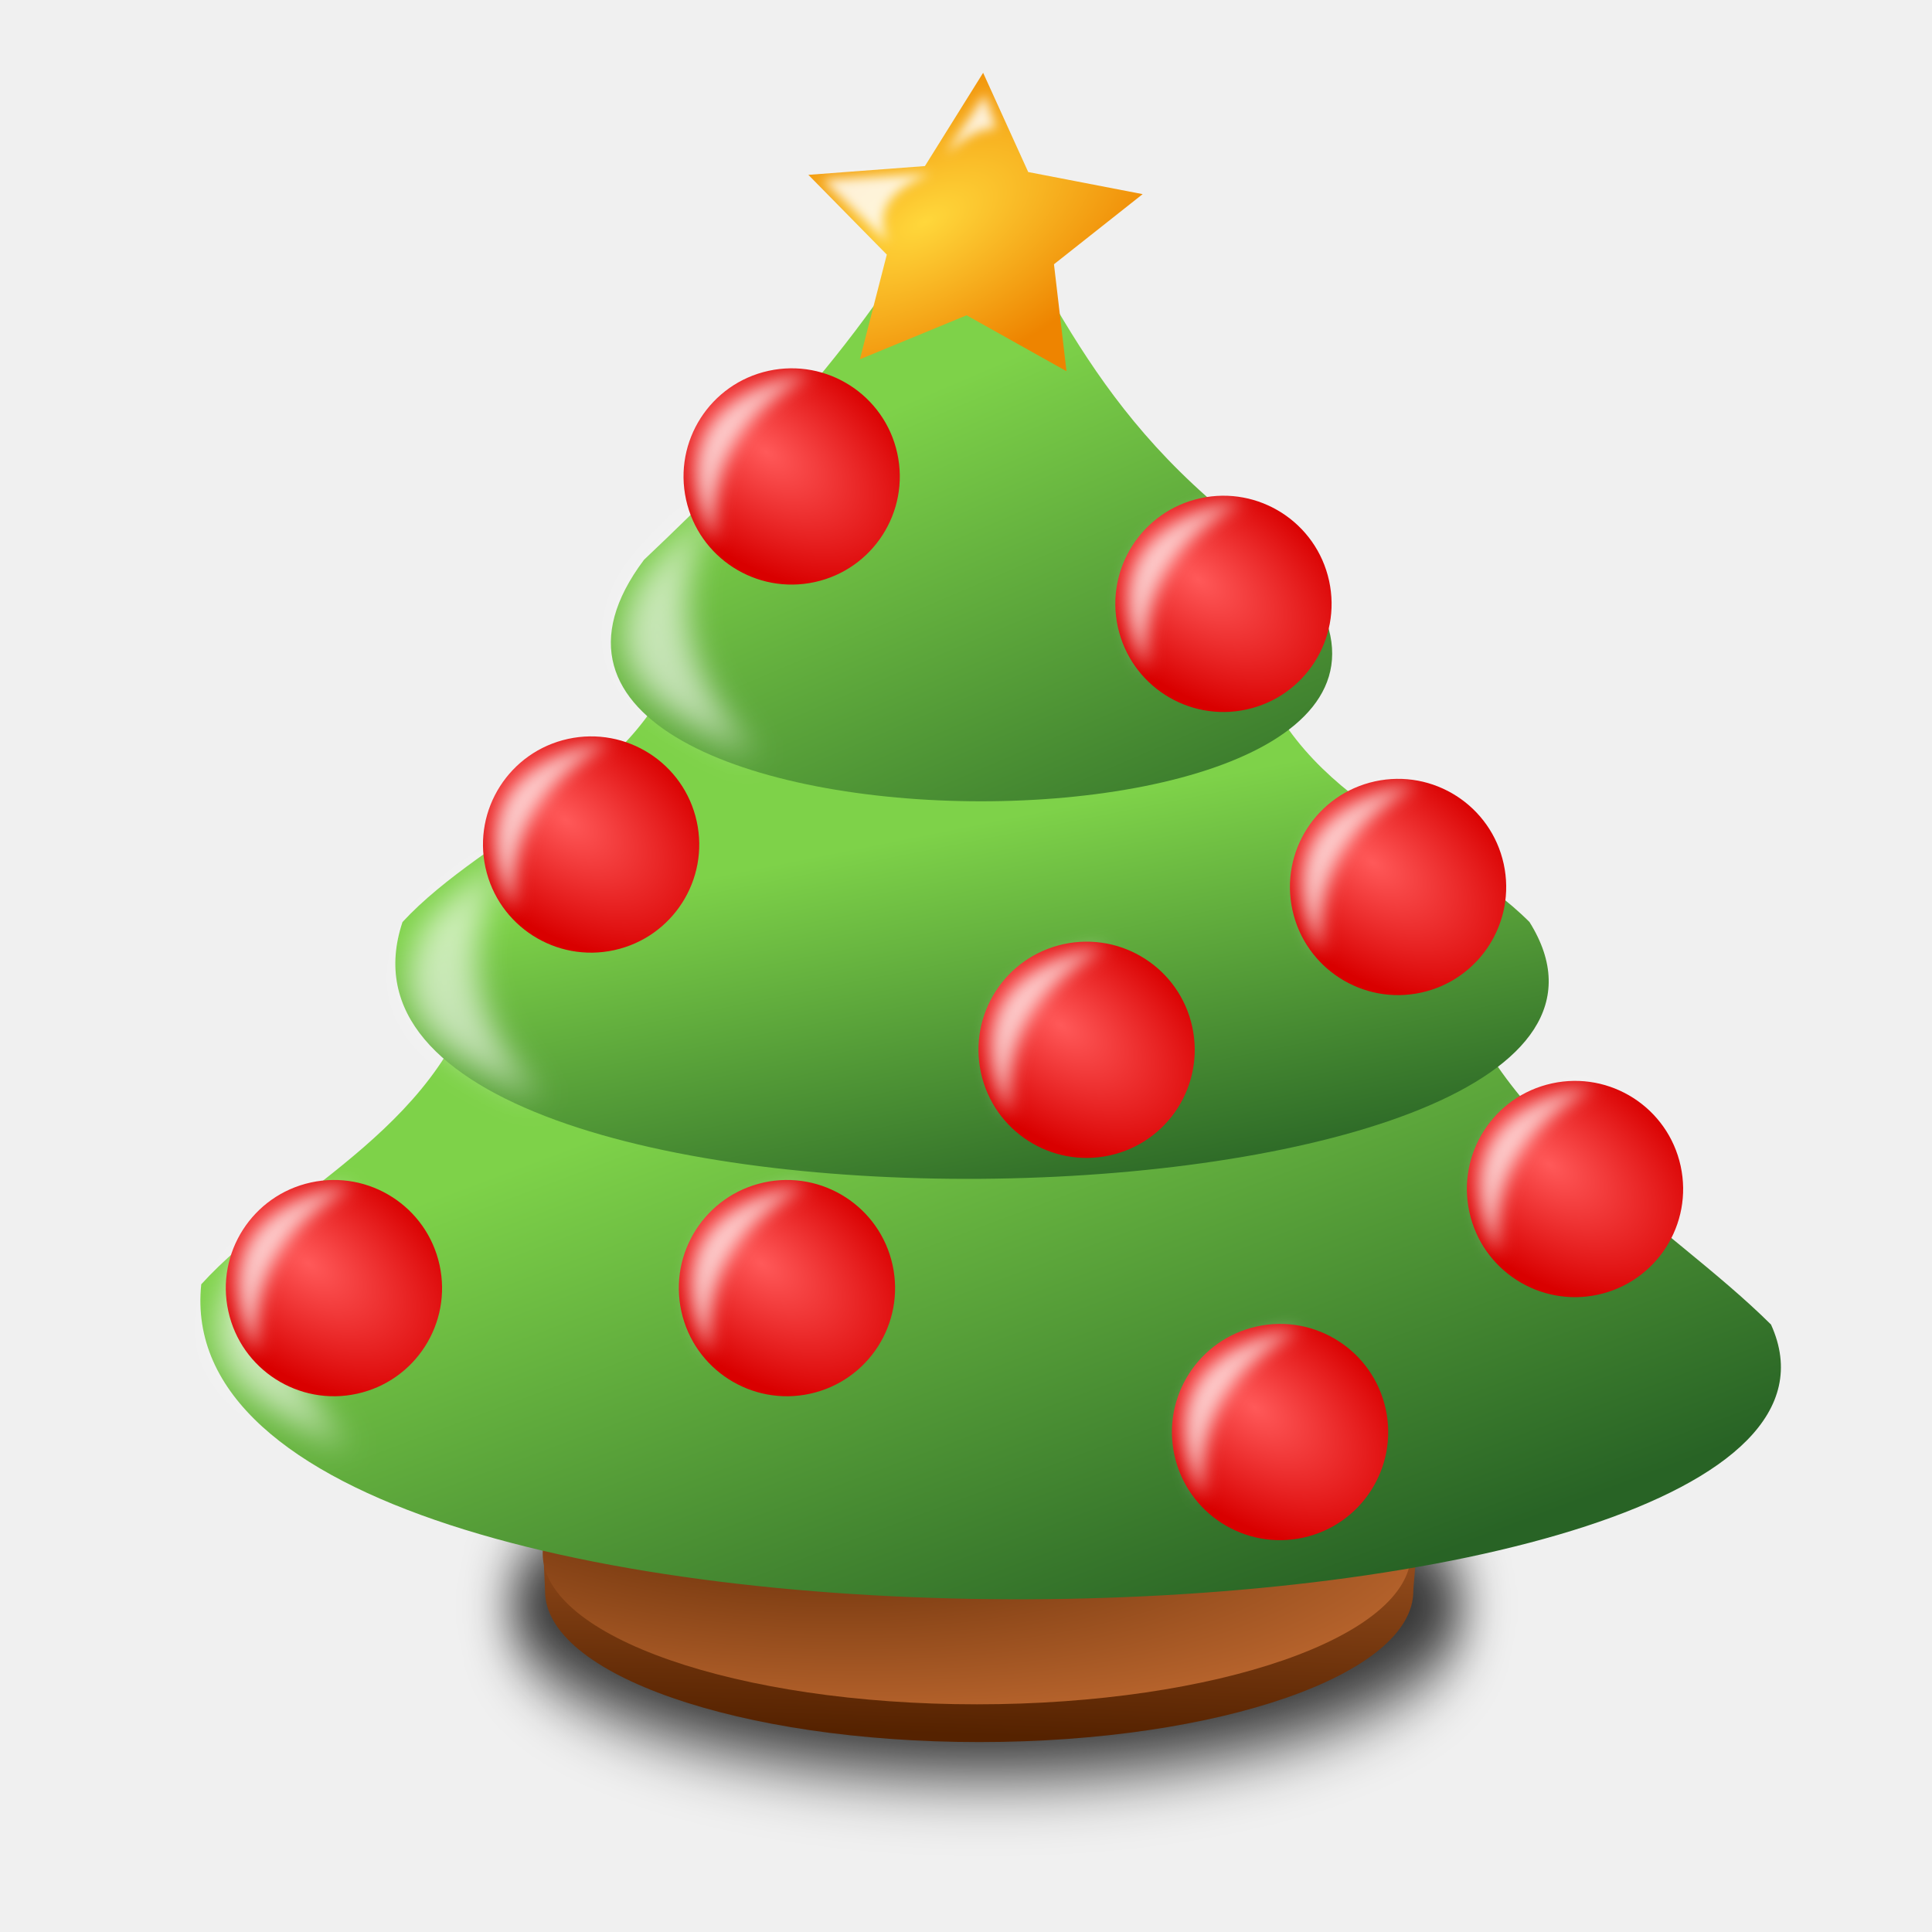
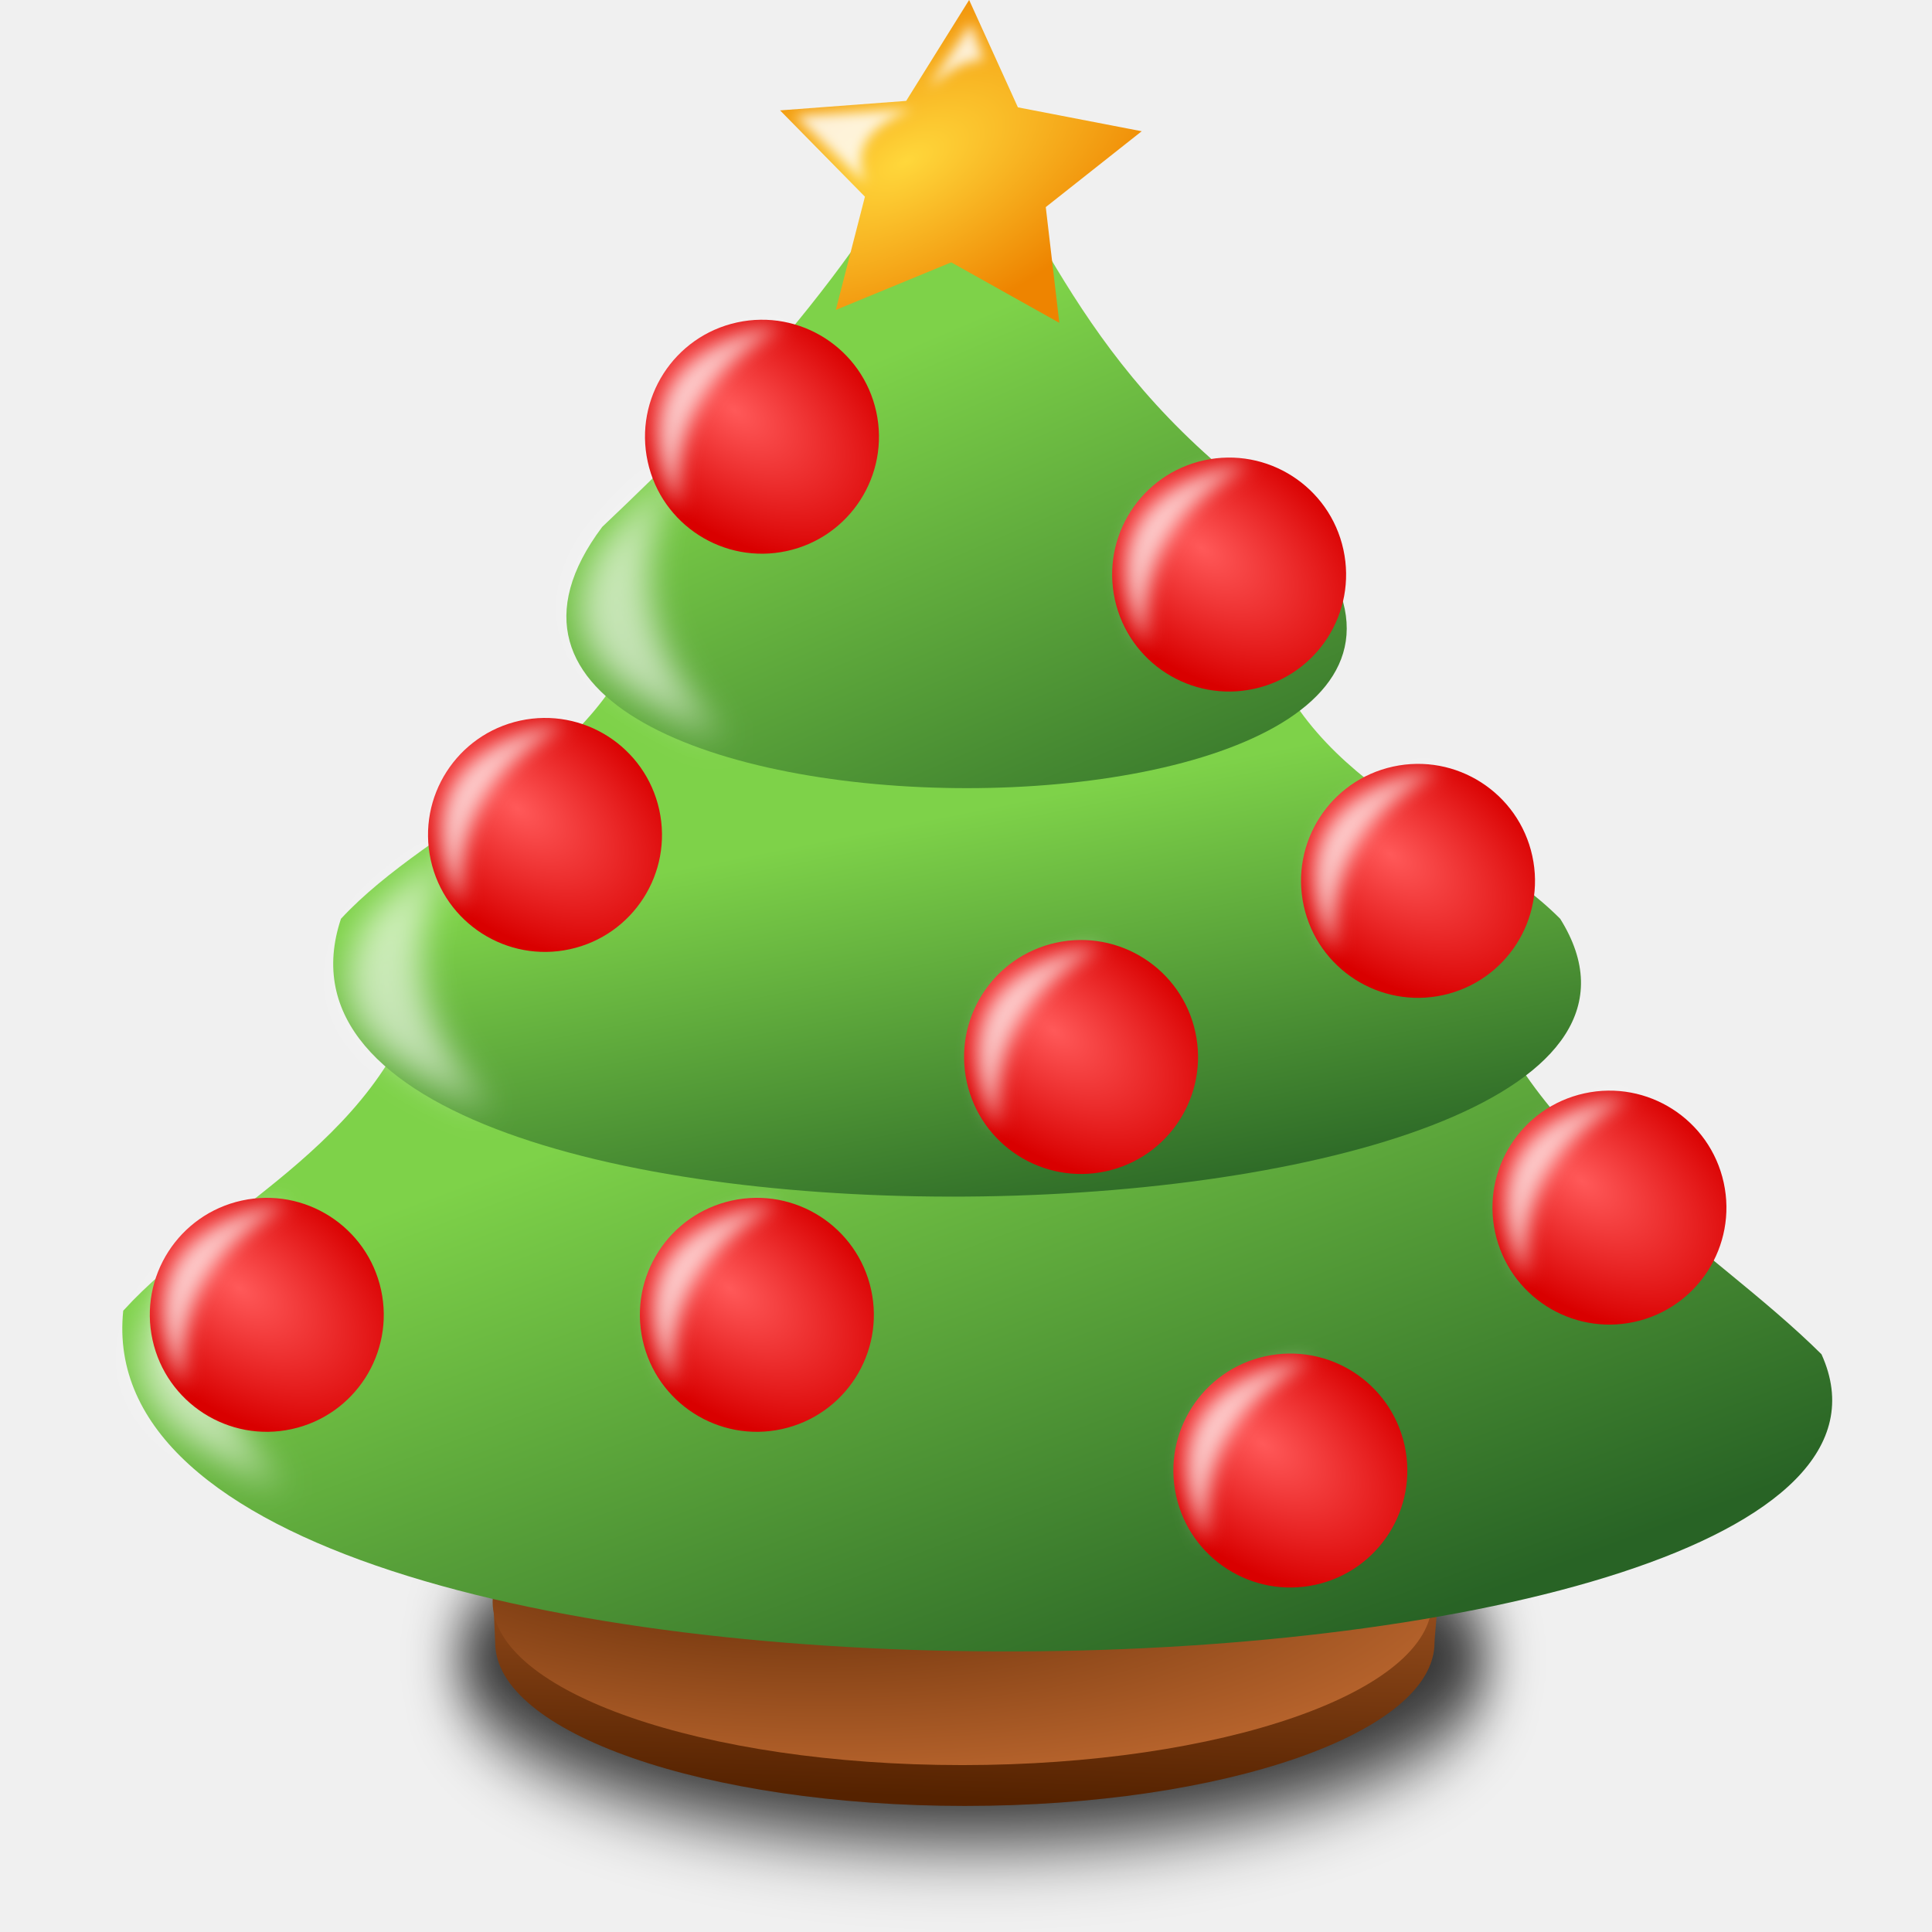
- <svg xmlns="http://www.w3.org/2000/svg" xmlns:xlink="http://www.w3.org/1999/xlink" id="svg1" viewBox="0 0 48 48" version="1.1">
+ <svg xmlns="http://www.w3.org/2000/svg" xmlns:xlink="http://www.w3.org/1999/xlink" id="svg1" viewBox="0 0 400 400" version="1.1" width="400" height="400">
  <defs id="defs3">
    <linearGradient id="linearGradient2855">
      <stop id="stop2857" stop-color="#286325" offset="0" />
      <stop id="stop2859" stop-color="#7ed249" offset="1" />
    </linearGradient>
-     <linearGradient id="linearGradient2870" x1="31" xlink:href="#linearGradient2855" gradientUnits="userSpaceOnUse" y1="23" gradientTransform="translate(0 -.091736)" x2="25" y2="9" />
-     <linearGradient id="linearGradient2872" x1="24" xlink:href="#linearGradient2855" gradientUnits="userSpaceOnUse" y1="31" gradientTransform="translate(0 -.091736)" x2="22" y2="21" />
-     <linearGradient id="linearGradient2874" x1="35" xlink:href="#linearGradient2855" gradientUnits="userSpaceOnUse" y1="39" gradientTransform="translate(0 -.091736)" x2="29" y2="23" />
-     <filter id="filter3662" y="-.121" width="1.355" x="-.177" height="1.242">
+     <linearGradient id="linearGradient2870" x1="31" xlink:href="#linearGradient2855" gradientUnits="userSpaceOnUse" y1="23" gradientTransform="translate(0,-0.091736)" x2="25" y2="9" />
+     <linearGradient id="linearGradient2872" x1="24" xlink:href="#linearGradient2855" gradientUnits="userSpaceOnUse" y1="31" gradientTransform="translate(0,-0.091736)" x2="22" y2="21" />
+     <linearGradient id="linearGradient2874" x1="35" xlink:href="#linearGradient2855" gradientUnits="userSpaceOnUse" y1="39" gradientTransform="translate(0,-0.091736)" x2="29" y2="23" />
+     <filter id="filter3662" y="-0.121" width="1.355" x="-0.177" height="1.242">
      <feGaussianBlur id="feGaussianBlur3664" stdDeviation="0.213" />
    </filter>
-     <radialGradient id="radialGradient3676" gradientUnits="userSpaceOnUse" cy="5.25" cx="-20.5" gradientTransform="matrix(1.1818 1.2727 -.73279 .68045 7.5744 27.769)" r="5.5">
+     <radialGradient id="radialGradient3676" gradientUnits="userSpaceOnUse" cy="5.25" cx="-20.5" gradientTransform="matrix(1.1818,1.2727,-0.73279,0.68045,7.5744,27.769)" r="5.5">
      <stop id="stop3615" stop-color="#ff5959" offset="0" />
      <stop id="stop3617" stop-color="#d90000" offset="1" />
    </radialGradient>
    <linearGradient id="linearGradient3679-4">
      <stop id="stop3681-4" stop-color="#520" offset="0" />
      <stop id="stop3683-2" stop-color="#b6632c" offset="1" />
    </linearGradient>
-     <radialGradient id="radialGradient4172" gradientUnits="userSpaceOnUse" cy="2.342" cx="31.33" gradientTransform="matrix(-1.5812 .97043 -.50762 -.82708 76.578 -25.823)" r="4.152">
+     <radialGradient id="radialGradient4172" gradientUnits="userSpaceOnUse" cy="2.342" cx="31.33" gradientTransform="matrix(-1.5812,0.8927859,-0.50762,-0.7609053,73.7056,-20.6734)" r="4.152">
      <stop id="stop3671" stop-color="#ffd73b" offset="0" />
      <stop id="stop3673" stop-color="#ee8400" offset="1" />
    </radialGradient>
    <linearGradient id="linearGradient4204" x1="22.862" xlink:href="#linearGradient3679-4" gradientUnits="userSpaceOnUse" x2="23.096" y1="42.255" y2="34.986" />
-     <radialGradient id="radialGradient4206" xlink:href="#linearGradient3679-4" gradientUnits="userSpaceOnUse" cy="33.851" cx="20.165" gradientTransform="matrix(1.5661 .07183 -.024099 .52541 -10.599 17.804)" r="10.786" />
-     <filter id="filter3754">
+     <radialGradient id="radialGradient4206" xlink:href="#linearGradient3679-4" gradientUnits="userSpaceOnUse" cy="33.851" cx="20.165" gradientTransform="matrix(1.5661,0.07183,-0.024099,0.52541,-10.599,17.804)" r="10.786" />
+     <filter id="filter3754" x="-0.073" y="-0.085" width="1.146" height="1.17">
      <feGaussianBlur id="feGaussianBlur3756" stdDeviation="0.131" />
    </filter>
-     <filter id="filter3802" y="-.146" width="1.552" x="-.276" height="1.291">
+     <filter id="filter3802" y="-0.146" width="1.552" x="-0.276" height="1.291">
      <feGaussianBlur id="feGaussianBlur3804" stdDeviation="0.382" />
    </filter>
-     <filter id="filter3806" y="-.15" width="1.552" x="-.276" height="1.3">
+     <filter id="filter3806" y="-0.15" width="1.552" x="-0.276" height="1.299">
      <feGaussianBlur id="feGaussianBlur3808" stdDeviation="0.382" />
    </filter>
-     <filter id="filter3810" y="-.15" width="1.552" x="-.276" height="1.3">
+     <filter id="filter3810" y="-0.15" width="1.552" x="-0.276" height="1.299">
      <feGaussianBlur id="feGaussianBlur3812" stdDeviation="0.382" />
    </filter>
-     <filter id="filter3671" y="-.242" width="1.11" x="-.055" height="1.483">
+     <filter id="filter3671" y="-0.242" width="1.11" x="-0.055" height="1.483">
      <feGaussianBlur id="feGaussianBlur3673" stdDeviation="0.805" />
    </filter>
+     <radialGradient xlink:href="#radialGradient3676" id="radialGradient455" gradientUnits="userSpaceOnUse" gradientTransform="matrix(1.1818,1.2727,-0.73279,0.68045,7.5744,27.769)" cx="-20.5" cy="5.25" r="5.5" />
+     <radialGradient xlink:href="#radialGradient3676" id="radialGradient457" gradientUnits="userSpaceOnUse" gradientTransform="matrix(1.1818,1.2727,-0.73279,0.68045,7.5744,27.769)" cx="-20.5" cy="5.25" r="5.5" />
+     <radialGradient xlink:href="#radialGradient3676" id="radialGradient459" gradientUnits="userSpaceOnUse" gradientTransform="matrix(1.1818,1.2727,-0.73279,0.68045,7.5744,27.769)" cx="-20.5" cy="5.25" r="5.5" />
+     <radialGradient xlink:href="#radialGradient3676" id="radialGradient461" gradientUnits="userSpaceOnUse" gradientTransform="matrix(1.1818,1.2727,-0.73279,0.68045,7.5744,27.769)" cx="-20.5" cy="5.25" r="5.5" />
+     <radialGradient xlink:href="#radialGradient3676" id="radialGradient463" gradientUnits="userSpaceOnUse" gradientTransform="matrix(1.1818,1.2727,-0.73279,0.68045,7.5744,27.769)" cx="-20.5" cy="5.25" r="5.5" />
+     <radialGradient xlink:href="#radialGradient3676" id="radialGradient465" gradientUnits="userSpaceOnUse" gradientTransform="matrix(1.1818,1.2727,-0.73279,0.68045,7.5744,27.769)" cx="-20.5" cy="5.25" r="5.5" />
+     <radialGradient xlink:href="#radialGradient3676" id="radialGradient467" gradientUnits="userSpaceOnUse" gradientTransform="matrix(1.1818,1.2727,-0.73279,0.68045,7.5744,27.769)" cx="-20.5" cy="5.25" r="5.5" />
+     <radialGradient xlink:href="#radialGradient3676" id="radialGradient469" gradientUnits="userSpaceOnUse" gradientTransform="matrix(1.1818,1.2727,-0.73279,0.68045,7.5744,27.769)" cx="-20.5" cy="5.25" r="5.5" />
+     <radialGradient xlink:href="#radialGradient3676" id="radialGradient471" gradientUnits="userSpaceOnUse" gradientTransform="matrix(1.1818,1.2727,-0.73279,0.68045,7.5744,27.769)" cx="-20.5" cy="5.25" r="5.5" />
  </defs>
-   <path id="path4194" d="m42 41a17.5 4 0 1 1 -35 0 17.5 4 0 1 1 35 0z" fill-opacity=".769" fill-rule="evenodd" transform="matrix(.68169 0 0 1.0581 7.8128 -3.4828)" filter="url(#filter3671)" />
-   <g id="g4184" transform="translate(-.11724 .20482)" fill-rule="evenodd">
-     <path id="path4178" transform="translate(-.2931 .5862)" fill="url(#linearGradient4204)" d="m35.524 38.738c0 2.072-4.829 3.752-10.786 3.752-5.957 0-10.786-1.68-10.786-3.752 0-0.132-0.063-1.091-0.025-1.219 0.561-1.889 5.233-2.533 10.811-2.533 5.596 0 10.322 0.612 10.858 2.51 0.035 0.122-0.072 1.117-0.072 1.242z" />
-     <path id="path4174" transform="translate(-.35172 -.35172)" fill="url(#radialGradient4206)" d="m35.524 38.738c0 2.072-4.829 3.752-10.786 3.752-5.957 0-10.786-1.68-10.786-3.752s4.829-3.752 10.786-3.752c5.957 0 10.786 1.68 10.786 3.752z" />
+   <g id="g572" transform="matrix(9.015464,0,0,9.015464,-19.56304,-16.30019)">
+     <path id="path4194" d="M 42,41 A 17.5,4 0 1 1 7,41 17.5,4 0 1 1 42,41 Z" fill-opacity="0.769" fill-rule="evenodd" transform="matrix(0.68169,0,0,1.0581,7.8128,-3.4828)" filter="url(#filter3671)" />
+     <g id="g4184" transform="translate(-0.11724,0.20482)" fill-rule="evenodd">
+       <path id="path4178" transform="translate(-0.2931,0.5862)" fill="url(#linearGradient4204)" d="m 35.524,38.738 c 0,2.072 -4.829,3.752 -10.786,3.752 -5.957,0 -10.786,-1.68 -10.786,-3.752 0,-0.132 -0.063,-1.091 -0.025,-1.219 0.561,-1.889 5.233,-2.533 10.811,-2.533 5.596,0 10.322,0.612 10.858,2.51 0.035,0.122 -0.072,1.117 -0.072,1.242 z" style="fill:url(#linearGradient4204)" />
+       <path id="path4174" transform="translate(-0.35172,-0.35172)" fill="url(#radialGradient4206)" d="m 35.524,38.738 c 0,2.072 -4.829,3.752 -10.786,3.752 -5.957,0 -10.786,-1.68 -10.786,-3.752 0,-2.072 4.829,-3.752 10.786,-3.752 5.957,0 10.786,1.68 10.786,3.752 z" style="fill:url(#radialGradient4206)" />
+     </g>
+     <path id="path2868" style="color:#000000;fill:url(#linearGradient2874)" fill="url(#linearGradient2874)" d="m 12,23.908 c -0.806,4.032 -4.79,5.574 -7,8 -1.132,10.924 42.913,9.61 39,1 -2.535,-2.52 -7,-5 -8,-9 z" />
+     <path id="path2866" style="color:#000000;fill:url(#linearGradient2872)" fill="url(#linearGradient2872)" d="m 17,15.908 c -0.906,3.427 -4.918,4.749 -7,7 -3,9 33,8 28,0 -2.163,-2.17 -6,-3 -7,-7 z" />
+     <path id="path2862" style="color:#000000;fill:url(#linearGradient2870)" fill="url(#linearGradient2870)" d="m 24,3.908 c -2.259,4.285 -5.087,7.242 -8,10 -6,8 23,8 16,0 -4.885,-3.333 -5.723,-6.667 -8,-10 z" />
+     <path id="path3760" style="color:#000000" d="m 17.779,12.513 c -0.664,0.573 -1.268,1.206 -1.838,1.873 -0.549,0.964 -0.779,1.947 0.353,3.004 0.909,0.688 1.687,0.983 2.51,1.414 -1.924,-2.099 -2.211,-4.193 -1.025,-6.292 z" fill-opacity="0.607" filter="url(#filter3802)" fill="#ffffff" />
+     <g id="g3666" transform="translate(0.2931,0.26344)">
+       <path id="path3190" fill-rule="evenodd" fill="url(#radialGradient3676)" transform="matrix(0.47711,-0.10434,0.10434,0.47711,27.975,6.3187)" d="m -14,6.75 c 0,3.038 -2.462,5.5 -5.5,5.5 -3.038,0 -5.5,-2.462 -5.5,-5.5 0,-3.038 2.462,-5.5 5.5,-5.5 3.038,0 5.5,2.462 5.5,5.5 z" style="fill:url(#radialGradient455)" />
+       <path id="path2880" style="color:#000000" d="M 17.472,13.234 C 17.336,11.622 17.839,10.146 19.883,9 c 0,0 -4.297,0.421 -2.41,4.234 z" fill-opacity="0.719" filter="url(#filter3662)" fill="#ffffff" />
+     </g>
+     <g id="g3670" transform="translate(11.021,3.4289)">
+       <path id="path3672" fill-rule="evenodd" fill="url(#radialGradient3676)" transform="matrix(0.47711,-0.10434,0.10434,0.47711,27.975,6.3187)" d="m -14,6.75 c 0,3.038 -2.462,5.5 -5.5,5.5 -3.038,0 -5.5,-2.462 -5.5,-5.5 0,-3.038 2.462,-5.5 5.5,-5.5 3.038,0 5.5,2.462 5.5,5.5 z" style="fill:url(#radialGradient457)" />
+       <path id="path3674" style="color:#000000" d="M 17.472,13.234 C 17.336,11.622 17.839,10.146 19.883,9 c 0,0 -4.297,0.421 -2.41,4.234 z" fill-opacity="0.719" filter="url(#filter3662)" fill="#ffffff" />
+     </g>
+     <path id="path3762" style="color:#000000" d="m 12.619,21.208 c -0.664,0.573 -1.444,1.03 -2.015,1.697 -0.549,0.964 -0.779,1.947 0.353,3.004 0.909,0.688 1.687,0.983 2.51,1.414 -1.924,-2.099 -2.034,-4.016 -0.848,-6.115 z" fill-opacity="0.607" filter="url(#filter3806)" fill="#ffffff" />
+     <g id="g3680" transform="translate(-4.6896,9.4082)">
+       <path id="path3682" fill-rule="evenodd" fill="url(#radialGradient3676)" transform="matrix(0.47711,-0.10434,0.10434,0.47711,27.975,6.3187)" d="m -14,6.75 c 0,3.038 -2.462,5.5 -5.5,5.5 -3.038,0 -5.5,-2.462 -5.5,-5.5 0,-3.038 2.462,-5.5 5.5,-5.5 3.038,0 5.5,2.462 5.5,5.5 z" style="fill:url(#radialGradient459)" />
+       <path id="path3684" style="color:#000000" d="M 17.472,13.234 C 17.336,11.622 17.839,10.146 19.883,9 c 0,0 -4.297,0.421 -2.41,4.234 z" fill-opacity="0.719" filter="url(#filter3662)" fill="#ffffff" />
+     </g>
+     <g id="g3688" transform="translate(7.6206,14.508)">
+       <path id="path3690" fill-rule="evenodd" fill="url(#radialGradient3676)" transform="matrix(0.47711,-0.10434,0.10434,0.47711,27.975,6.3187)" d="m -14,6.75 c 0,3.038 -2.462,5.5 -5.5,5.5 -3.038,0 -5.5,-2.462 -5.5,-5.5 0,-3.038 2.462,-5.5 5.5,-5.5 3.038,0 5.5,2.462 5.5,5.5 z" style="fill:url(#radialGradient461)" />
+       <path id="path3692" style="color:#000000" d="M 17.472,13.234 C 17.336,11.622 17.839,10.146 19.883,9 c 0,0 -4.297,0.421 -2.41,4.234 z" fill-opacity="0.719" filter="url(#filter3662)" fill="#ffffff" />
+     </g>
+     <g id="g3696" transform="translate(15.359,10.463)">
+       <path id="path3698" fill-rule="evenodd" fill="url(#radialGradient3676)" transform="matrix(0.47711,-0.10434,0.10434,0.47711,27.975,6.3187)" d="m -14,6.75 c 0,3.038 -2.462,5.5 -5.5,5.5 -3.038,0 -5.5,-2.462 -5.5,-5.5 0,-3.038 2.462,-5.5 5.5,-5.5 3.038,0 5.5,2.462 5.5,5.5 z" style="fill:url(#radialGradient463)" />
+       <path id="path3700" style="color:#000000" d="M 17.472,13.234 C 17.336,11.622 17.839,10.146 19.883,9 c 0,0 -4.297,0.421 -2.41,4.234 z" fill-opacity="0.719" filter="url(#filter3662)" fill="#ffffff" />
+     </g>
+     <g id="g3704" transform="translate(19.755,17.967)">
+       <path id="path3706" fill-rule="evenodd" fill="url(#radialGradient3676)" transform="matrix(0.47711,-0.10434,0.10434,0.47711,27.975,6.3187)" d="m -14,6.75 c 0,3.038 -2.462,5.5 -5.5,5.5 -3.038,0 -5.5,-2.462 -5.5,-5.5 0,-3.038 2.462,-5.5 5.5,-5.5 3.038,0 5.5,2.462 5.5,5.5 z" style="fill:url(#radialGradient465)" />
+       <path id="path3708" style="color:#000000" d="M 17.472,13.234 C 17.336,11.622 17.839,10.146 19.883,9 c 0,0 -4.297,0.421 -2.41,4.234 z" fill-opacity="0.719" filter="url(#filter3662)" fill="#ffffff" />
+     </g>
+     <path id="path3764" style="color:#000000" d="m 7.847,29.903 c -0.664,0.573 -1.444,1.03 -2.015,1.697 -0.549,0.964 -0.779,1.947 0.353,3.004 0.909,0.688 1.687,0.983 2.51,1.414 -1.924,-2.099 -2.034,-4.016 -0.848,-6.115 z" fill-opacity="0.607" filter="url(#filter3810)" fill="#ffffff" />
+     <g id="g3712" transform="translate(-11.079,20.429)">
+       <path id="path3714" fill-rule="evenodd" fill="url(#radialGradient3676)" transform="matrix(0.47711,-0.10434,0.10434,0.47711,27.975,6.3187)" d="m -14,6.75 c 0,3.038 -2.462,5.5 -5.5,5.5 -3.038,0 -5.5,-2.462 -5.5,-5.5 0,-3.038 2.462,-5.5 5.5,-5.5 3.038,0 5.5,2.462 5.5,5.5 z" style="fill:url(#radialGradient467)" />
+       <path id="path3716" style="color:#000000" d="M 17.472,13.234 C 17.336,11.622 17.839,10.146 19.883,9 c 0,0 -4.297,0.421 -2.41,4.234 z" fill-opacity="0.719" filter="url(#filter3662)" fill="#ffffff" />
+     </g>
+     <g id="g3720" transform="translate(0.17586,20.429)">
+       <path id="path3722" fill-rule="evenodd" fill="url(#radialGradient3676)" transform="matrix(0.47711,-0.10434,0.10434,0.47711,27.975,6.3187)" d="m -14,6.75 c 0,3.038 -2.462,5.5 -5.5,5.5 -3.038,0 -5.5,-2.462 -5.5,-5.5 0,-3.038 2.462,-5.5 5.5,-5.5 3.038,0 5.5,2.462 5.5,5.5 z" style="fill:url(#radialGradient469)" />
+       <path id="path3724" style="color:#000000" d="M 17.472,13.234 C 17.336,11.622 17.839,10.146 19.883,9 c 0,0 -4.297,0.421 -2.41,4.234 z" fill-opacity="0.719" filter="url(#filter3662)" fill="#ffffff" />
+     </g>
+     <g id="g3728" transform="translate(12.427,24.005)">
+       <path id="path3730" fill-rule="evenodd" fill="url(#radialGradient3676)" transform="matrix(0.47711,-0.10434,0.10434,0.47711,27.975,6.3187)" d="m -14,6.75 c 0,3.038 -2.462,5.5 -5.5,5.5 -3.038,0 -5.5,-2.462 -5.5,-5.5 0,-3.038 2.462,-5.5 5.5,-5.5 3.038,0 5.5,2.462 5.5,5.5 z" style="fill:url(#radialGradient471)" />
+       <path id="path3732" style="color:#000000" d="M 17.472,13.234 C 17.336,11.622 17.839,10.146 19.883,9 c 0,0 -4.297,0.421 -2.41,4.234 z" fill-opacity="0.719" filter="url(#filter3662)" fill="#ffffff" />
+     </g>
+     <path id="path3736" d="m 26.497,9.222 -2.482,-1.389 -2.651,1.093 0.669,-2.601 -1.949,-1.982 2.896,-0.218 1.446,-2.318 1.12,2.466 2.843,0.549 -2.203,1.742 0.311,2.657 z" fill="url(#radialGradient4172)" fill-rule="evenodd" style="fill:url(#radialGradient4172);stroke-width:0.959" />
+     <path id="path2977" style="color:#000000" d="M 24.469,2.344 23.5,3.812 c 0.371,-0.274 0.701,-0.617 1.25,-0.625 z m -1.344,1.969 -2.687,0.156 1.624,1.562 C 21.686,5.193 22.185,4.68 23.125,4.312 Z" fill-opacity="0.822" filter="url(#filter3754)" fill="#ffffff" />
  </g>
-   <path id="path2868" style="color:#000000" fill="url(#linearGradient2874)" d="m12 23.908c-0.806 4.032-4.79 5.574-7 8-1.132 10.924 42.913 9.61 39 1-2.535-2.52-7-5-8-9h-24z" />
-   <path id="path2866" style="color:#000000" fill="url(#linearGradient2872)" d="m17 15.908c-0.906 3.427-4.918 4.749-7 7-3 9 33 8 28 0-2.163-2.17-6-3-7-7h-14z" />
-   <path id="path2862" style="color:#000000" fill="url(#linearGradient2870)" d="m24 3.908c-2.259 4.285-5.087 7.242-8 10-6 8 23 8 16 0-4.885-3.333-5.723-6.667-8-10z" />
-   <path id="path3760" style="color:#000000" d="m17.779 12.513c-0.664 0.573-1.268 1.206-1.838 1.873-0.549 0.964-0.779 1.947 0.353 3.004 0.909 0.688 1.687 0.983 2.51 1.414-1.924-2.099-2.211-4.193-1.025-6.292z" fill-opacity=".607" filter="url(#filter3802)" fill="#fff" />
-   <g id="g3666" transform="translate(.2931 .26344)">
-     <path id="path3190" fill-rule="evenodd" fill="url(#radialGradient3676)" transform="matrix(.47711 -.10434 .10434 .47711 27.975 6.3187)" d="m-14 6.75c0 3.038-2.462 5.5-5.5 5.5s-5.5-2.462-5.5-5.5 2.462-5.5 5.5-5.5 5.5 2.462 5.5 5.5z" />
-     <path id="path2880" style="color:#000000" d="m17.472 13.234c-0.136-1.612 0.367-3.088 2.411-4.234 0 0-4.297 0.421-2.41 4.234z" fill-opacity=".719" filter="url(#filter3662)" fill="#fff" />
-   </g>
-   <g id="g3670" transform="translate(11.021 3.4289)">
-     <path id="path3672" fill-rule="evenodd" fill="url(#radialGradient3676)" transform="matrix(.47711 -.10434 .10434 .47711 27.975 6.3187)" d="m-14 6.75c0 3.038-2.462 5.5-5.5 5.5s-5.5-2.462-5.5-5.5 2.462-5.5 5.5-5.5 5.5 2.462 5.5 5.5z" />
-     <path id="path3674" style="color:#000000" d="m17.472 13.234c-0.136-1.612 0.367-3.088 2.411-4.234 0 0-4.297 0.421-2.41 4.234z" fill-opacity=".719" filter="url(#filter3662)" fill="#fff" />
-   </g>
-   <path id="path3762" style="color:#000000" d="m12.619 21.208c-0.664 0.573-1.444 1.03-2.015 1.697-0.549 0.964-0.779 1.947 0.353 3.004 0.909 0.688 1.687 0.983 2.51 1.414-1.924-2.099-2.034-4.016-0.848-6.115z" fill-opacity=".607" filter="url(#filter3806)" fill="#fff" />
-   <g id="g3680" transform="translate(-4.6896 9.4082)">
-     <path id="path3682" fill-rule="evenodd" fill="url(#radialGradient3676)" transform="matrix(.47711 -.10434 .10434 .47711 27.975 6.3187)" d="m-14 6.75c0 3.038-2.462 5.5-5.5 5.5s-5.5-2.462-5.5-5.5 2.462-5.5 5.5-5.5 5.5 2.462 5.5 5.5z" />
-     <path id="path3684" style="color:#000000" d="m17.472 13.234c-0.136-1.612 0.367-3.088 2.411-4.234 0 0-4.297 0.421-2.41 4.234z" fill-opacity=".719" filter="url(#filter3662)" fill="#fff" />
-   </g>
-   <g id="g3688" transform="translate(7.6206 14.508)">
-     <path id="path3690" fill-rule="evenodd" fill="url(#radialGradient3676)" transform="matrix(.47711 -.10434 .10434 .47711 27.975 6.3187)" d="m-14 6.75c0 3.038-2.462 5.5-5.5 5.5s-5.5-2.462-5.5-5.5 2.462-5.5 5.5-5.5 5.5 2.462 5.5 5.5z" />
-     <path id="path3692" style="color:#000000" d="m17.472 13.234c-0.136-1.612 0.367-3.088 2.411-4.234 0 0-4.297 0.421-2.41 4.234z" fill-opacity=".719" filter="url(#filter3662)" fill="#fff" />
-   </g>
-   <g id="g3696" transform="translate(15.359 10.463)">
-     <path id="path3698" fill-rule="evenodd" fill="url(#radialGradient3676)" transform="matrix(.47711 -.10434 .10434 .47711 27.975 6.3187)" d="m-14 6.75c0 3.038-2.462 5.5-5.5 5.5s-5.5-2.462-5.5-5.5 2.462-5.5 5.5-5.5 5.5 2.462 5.5 5.5z" />
-     <path id="path3700" style="color:#000000" d="m17.472 13.234c-0.136-1.612 0.367-3.088 2.411-4.234 0 0-4.297 0.421-2.41 4.234z" fill-opacity=".719" filter="url(#filter3662)" fill="#fff" />
-   </g>
-   <g id="g3704" transform="translate(19.755 17.967)">
-     <path id="path3706" fill-rule="evenodd" fill="url(#radialGradient3676)" transform="matrix(.47711 -.10434 .10434 .47711 27.975 6.3187)" d="m-14 6.75c0 3.038-2.462 5.5-5.5 5.5s-5.5-2.462-5.5-5.5 2.462-5.5 5.5-5.5 5.5 2.462 5.5 5.5z" />
-     <path id="path3708" style="color:#000000" d="m17.472 13.234c-0.136-1.612 0.367-3.088 2.411-4.234 0 0-4.297 0.421-2.41 4.234z" fill-opacity=".719" filter="url(#filter3662)" fill="#fff" />
-   </g>
-   <path id="path3764" style="color:#000000" d="m7.847 29.903c-0.664 0.573-1.444 1.03-2.015 1.697-0.549 0.964-0.779 1.947 0.353 3.004 0.909 0.688 1.687 0.983 2.51 1.414-1.924-2.099-2.034-4.016-0.848-6.115z" fill-opacity=".607" filter="url(#filter3810)" fill="#fff" />
-   <g id="g3712" transform="translate(-11.079 20.429)">
-     <path id="path3714" fill-rule="evenodd" fill="url(#radialGradient3676)" transform="matrix(.47711 -.10434 .10434 .47711 27.975 6.3187)" d="m-14 6.75c0 3.038-2.462 5.5-5.5 5.5s-5.5-2.462-5.5-5.5 2.462-5.5 5.5-5.5 5.5 2.462 5.5 5.5z" />
-     <path id="path3716" style="color:#000000" d="m17.472 13.234c-0.136-1.612 0.367-3.088 2.411-4.234 0 0-4.297 0.421-2.41 4.234z" fill-opacity=".719" filter="url(#filter3662)" fill="#fff" />
-   </g>
-   <g id="g3720" transform="translate(.17586 20.429)">
-     <path id="path3722" fill-rule="evenodd" fill="url(#radialGradient3676)" transform="matrix(.47711 -.10434 .10434 .47711 27.975 6.3187)" d="m-14 6.75c0 3.038-2.462 5.5-5.5 5.5s-5.5-2.462-5.5-5.5 2.462-5.5 5.5-5.5 5.5 2.462 5.5 5.5z" />
-     <path id="path3724" style="color:#000000" d="m17.472 13.234c-0.136-1.612 0.367-3.088 2.411-4.234 0 0-4.297 0.421-2.41 4.234z" fill-opacity=".719" filter="url(#filter3662)" fill="#fff" />
-   </g>
-   <g id="g3728" transform="translate(12.427 24.005)">
-     <path id="path3730" fill-rule="evenodd" fill="url(#radialGradient3676)" transform="matrix(.47711 -.10434 .10434 .47711 27.975 6.3187)" d="m-14 6.75c0 3.038-2.462 5.5-5.5 5.5s-5.5-2.462-5.5-5.5 2.462-5.5 5.5-5.5 5.5 2.462 5.5 5.5z" />
-     <path id="path3732" style="color:#000000" d="m17.472 13.234c-0.136-1.612 0.367-3.088 2.411-4.234 0 0-4.297 0.421-2.41 4.234z" fill-opacity=".719" filter="url(#filter3662)" fill="#fff" />
-   </g>
-   <path id="path3736" d="m29.369 6.673-2.482-1.51-2.651 1.188 0.669-2.827-1.949-2.154 2.896-0.237l1.446-2.519 1.12 2.68 2.843 0.597-2.203 1.894 0.311 2.888z" transform="matrix(1 0 0 .91999 -2.8724 3.0835)" fill="url(#radialGradient4172)" fill-rule="evenodd" />
-   <path id="path2977" style="color:#000000" d="m24.469 2.344l-0.969 1.469c0.371-0.274 0.701-0.617 1.25-0.625l-0.281-0.844zm-1.344 1.969l-2.687 0.156 1.624 1.562c-0.376-0.838 0.123-1.351 1.063-1.719z" fill-opacity=".822" filter="url(#filter3754)" fill="#fff" />
</svg>
